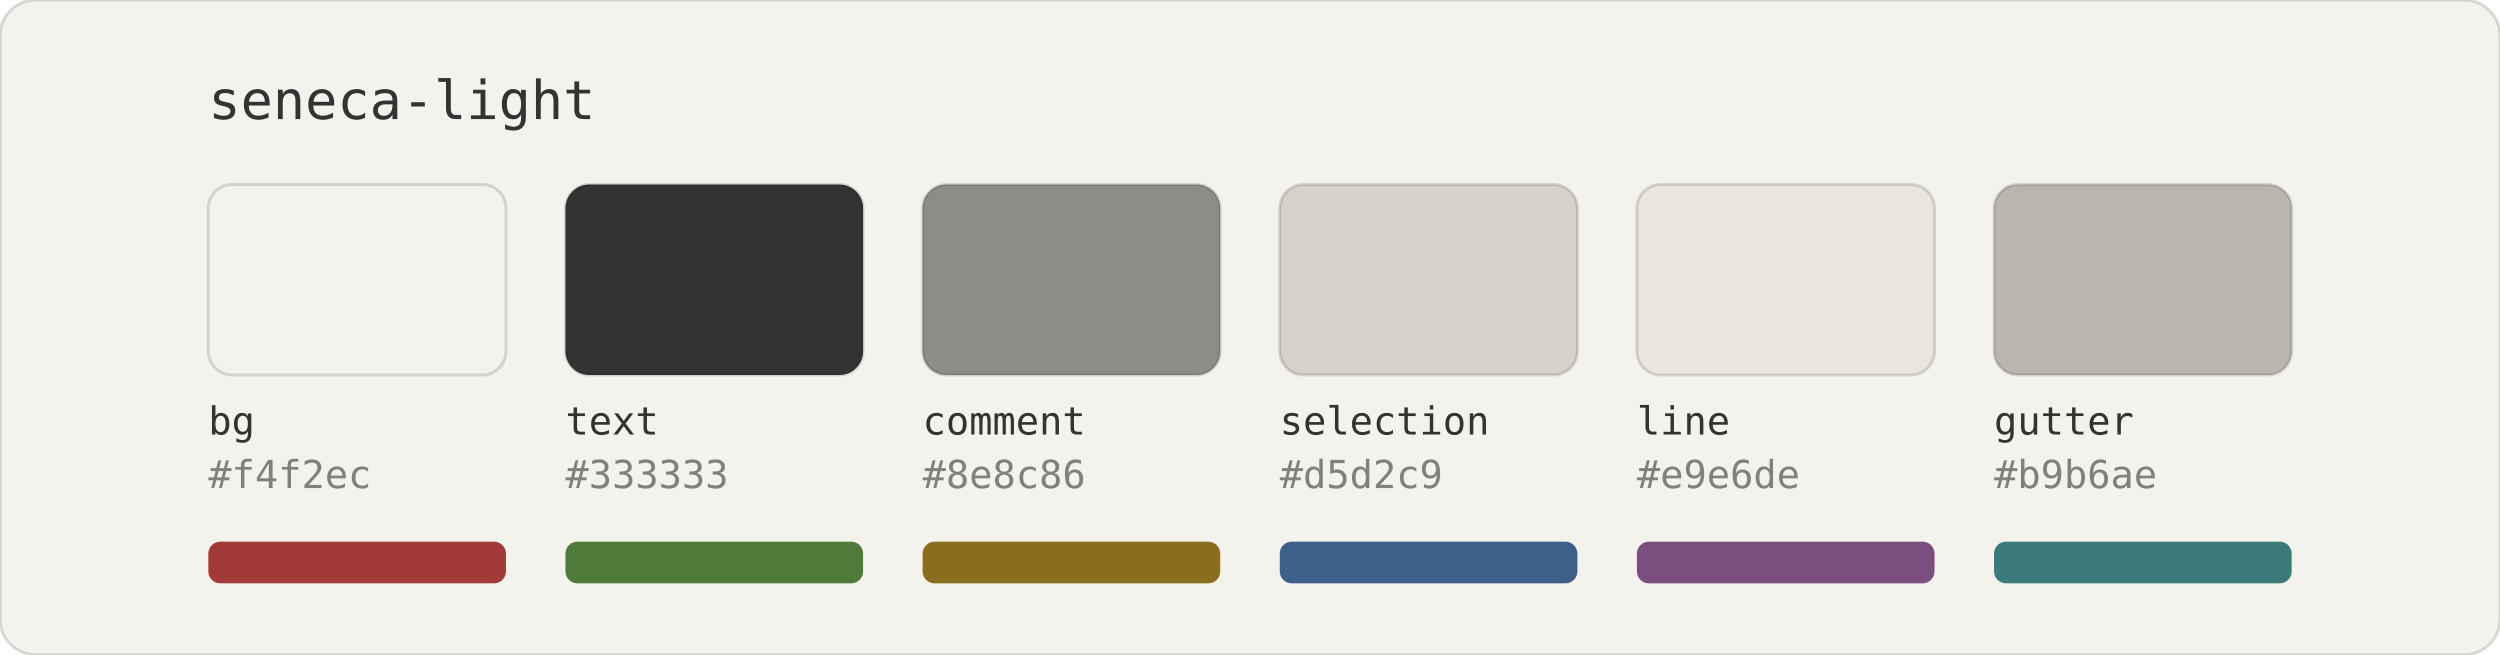
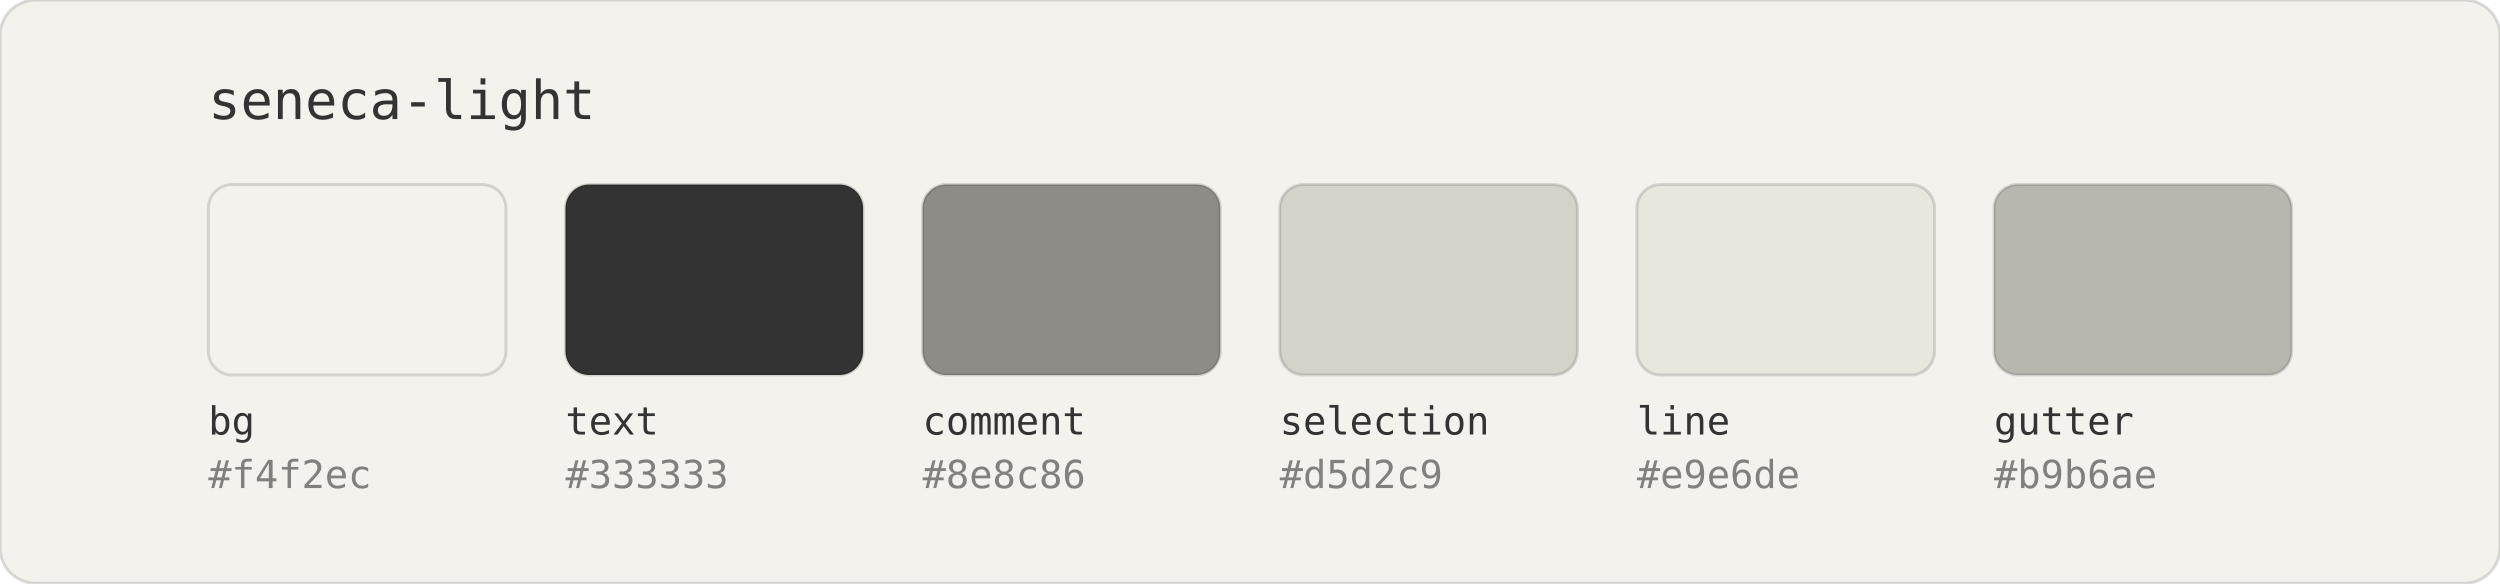
- <svg xmlns="http://www.w3.org/2000/svg" width="840" height="220" viewBox="0 0 840 220" font-family="ui-monospace,SFMono-Regular,Menlo,monospace">
-   <rect width="840" height="220" rx="12" fill="#f4f2ec" stroke="#0002" />
+ <svg xmlns="http://www.w3.org/2000/svg" width="840" height="196" viewBox="0 0 840 196" font-family="ui-monospace,SFMono-Regular,Menlo,monospace">
+   <rect width="840" height="196" rx="12" fill="#f4f2ec" stroke="#0002" />
  <text x="70" y="40" fill="#333333" font-size="18">seneca-light</text>
  <rect x="70" y="62" width="100" height="64" rx="8" fill="#f4f2ec" stroke="#0002" />
  <text x="70" y="146" fill="#333333" font-size="13">bg</text>
  <text x="70" y="164" fill="#333333" font-size="13" opacity="0.6">#f4f2ec</text>
  <rect x="190" y="62" width="100" height="64" rx="8" fill="#333333" stroke="#0002" />
  <text x="190" y="146" fill="#333333" font-size="13">text</text>
  <text x="190" y="164" fill="#333333" font-size="13" opacity="0.6">#333333</text>
  <rect x="310" y="62" width="100" height="64" rx="8" fill="#8e8c86" stroke="#0002" />
  <text x="310" y="146" fill="#333333" font-size="13">comment</text>
  <text x="310" y="164" fill="#333333" font-size="13" opacity="0.6">#8e8c86</text>
  <rect x="430" y="62" width="100" height="64" rx="8" fill="#d5d2c9" stroke="#0002" />
  <text x="430" y="146" fill="#333333" font-size="13">selection</text>
  <text x="430" y="164" fill="#333333" font-size="13" opacity="0.6">#d5d2c9</text>
  <rect x="550" y="62" width="100" height="64" rx="8" fill="#e9e6de" stroke="#0002" />
  <text x="550" y="146" fill="#333333" font-size="13">line</text>
  <text x="550" y="164" fill="#333333" font-size="13" opacity="0.6">#e9e6de</text>
  <rect x="670" y="62" width="100" height="64" rx="8" fill="#b9b6ae" stroke="#0002" />
  <text x="670" y="146" fill="#333333" font-size="13">gutter</text>
  <text x="670" y="164" fill="#333333" font-size="13" opacity="0.6">#b9b6ae</text>
-   <rect x="70" y="182" width="100" height="14" rx="4" fill="#a33a3a" />
-   <rect x="190" y="182" width="100" height="14" rx="4" fill="#4f7a3a" />
-   <rect x="310" y="182" width="100" height="14" rx="4" fill="#8a6d1f" />
-   <rect x="430" y="182" width="100" height="14" rx="4" fill="#3d5f8a" />
-   <rect x="550" y="182" width="100" height="14" rx="4" fill="#7a4f80" />
-   <rect x="670" y="182" width="100" height="14" rx="4" fill="#3a7a7a" />
</svg>
